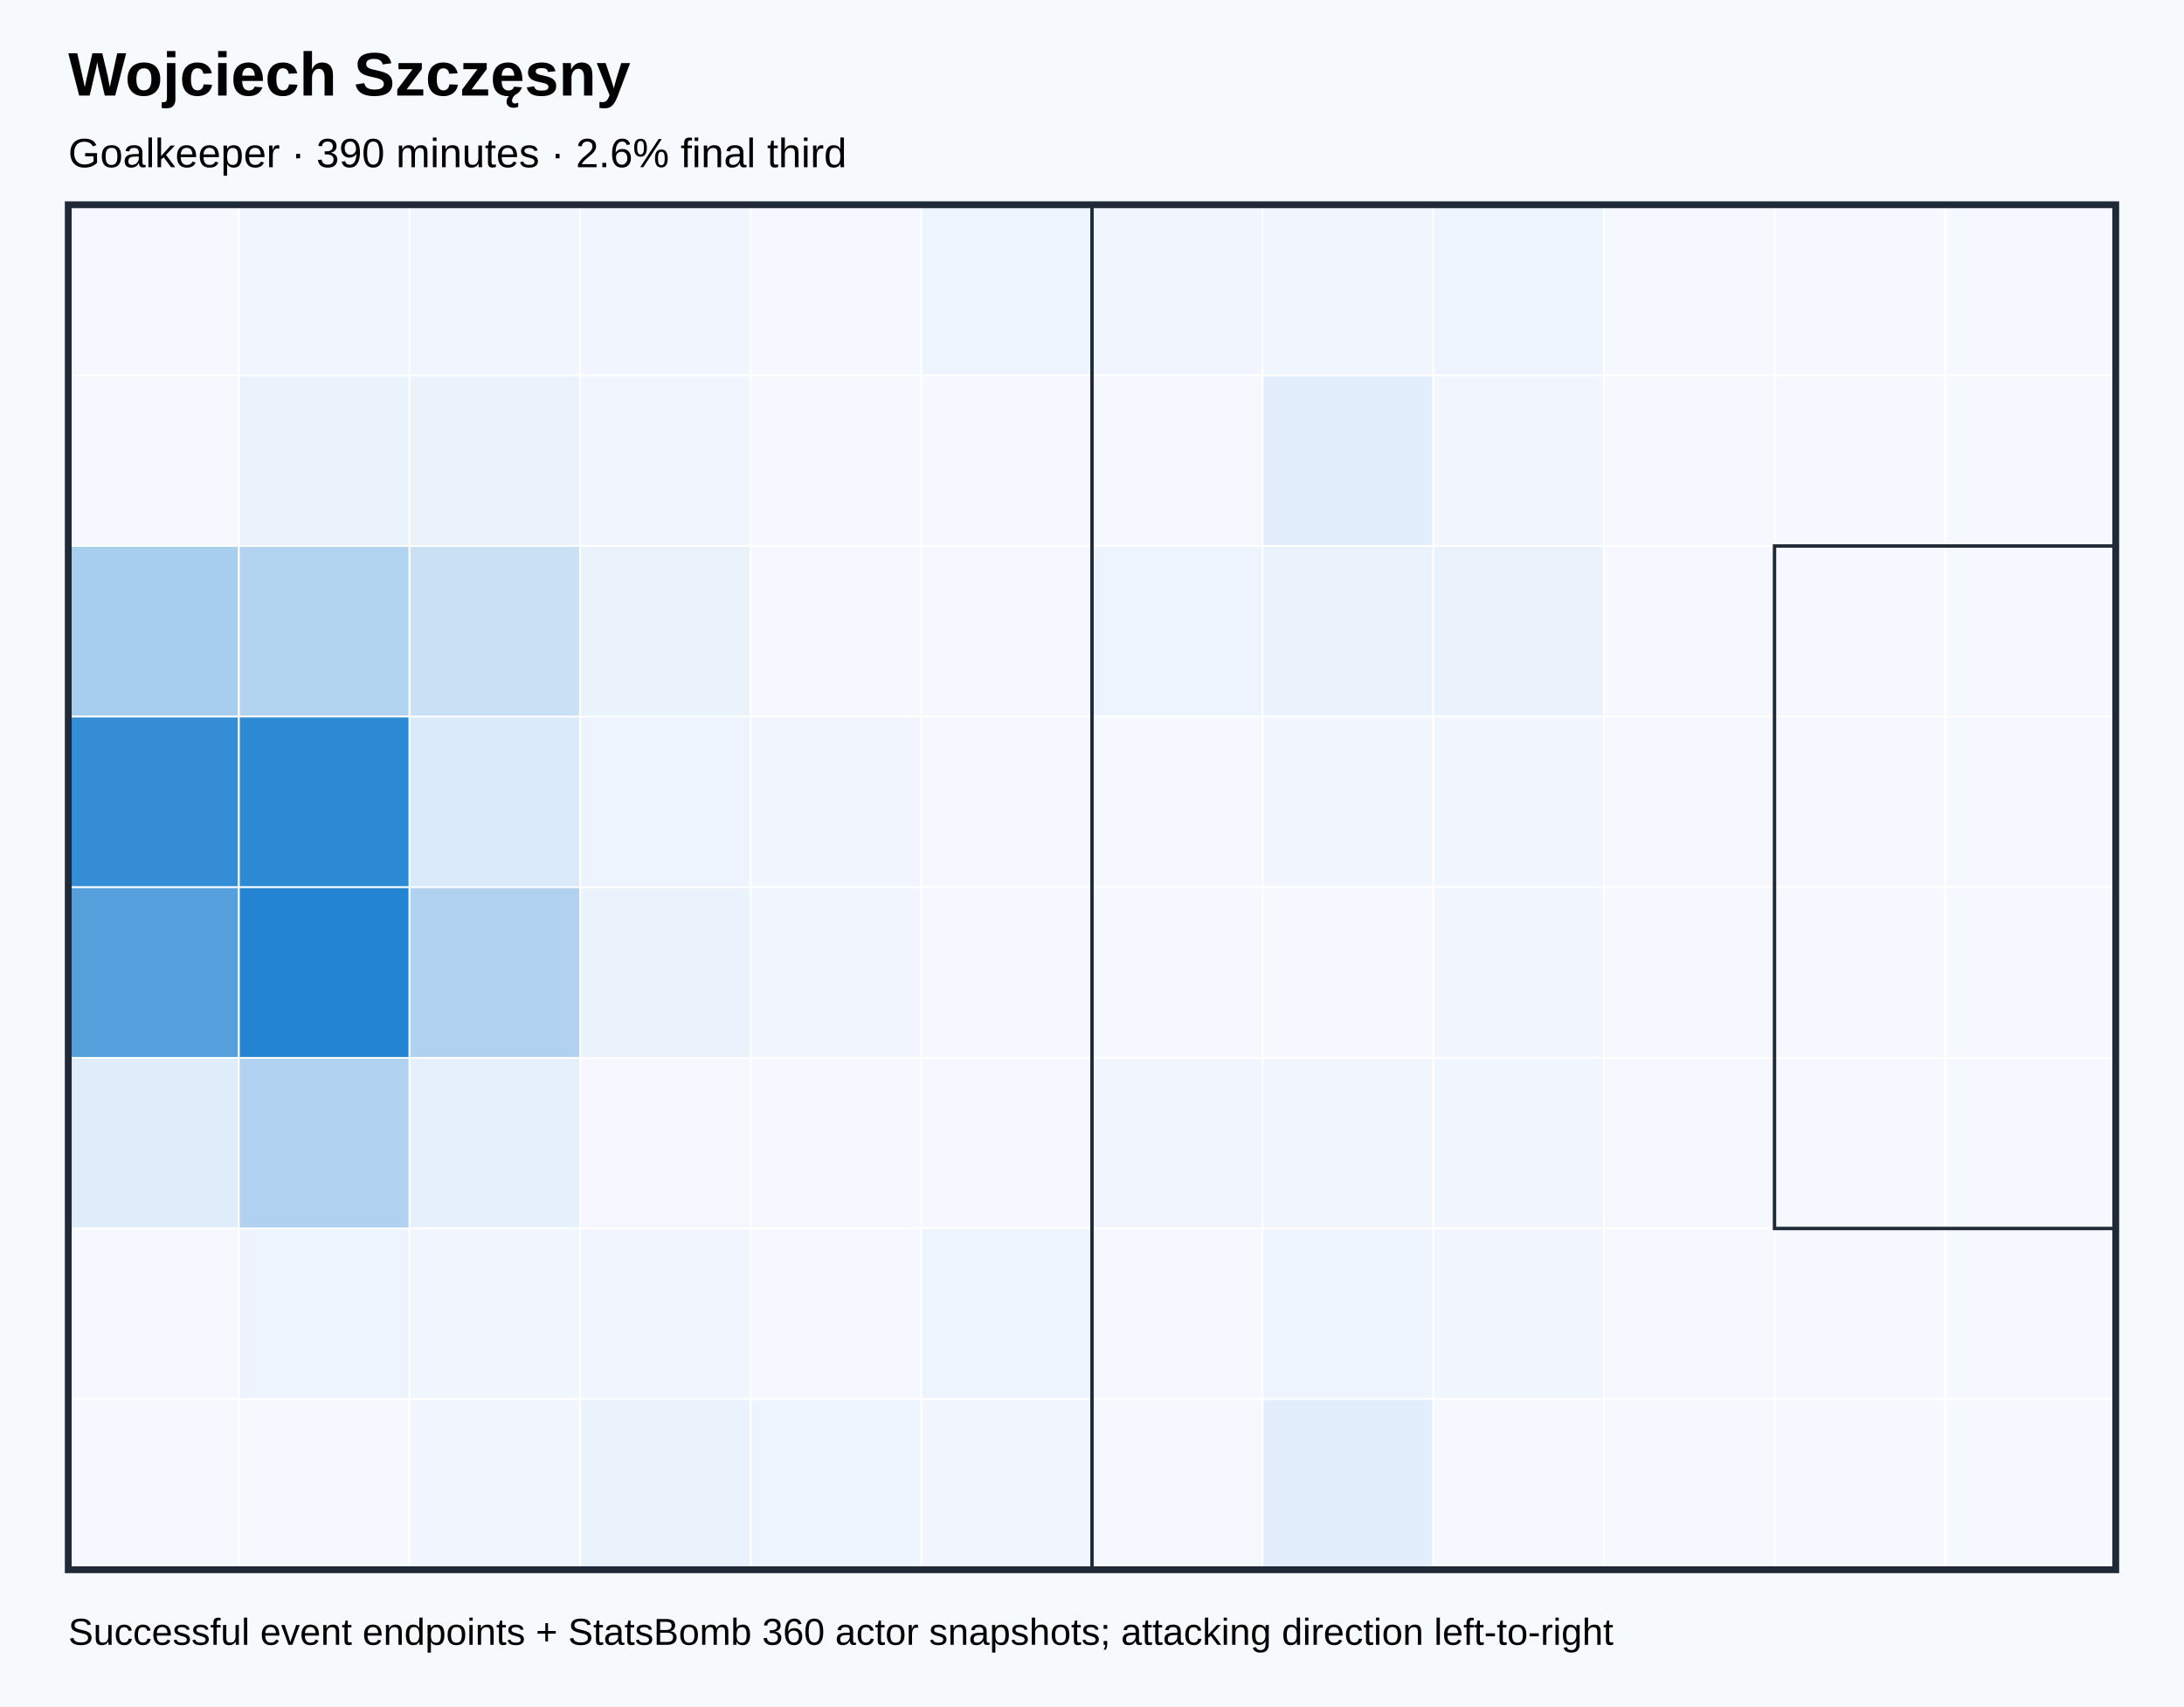
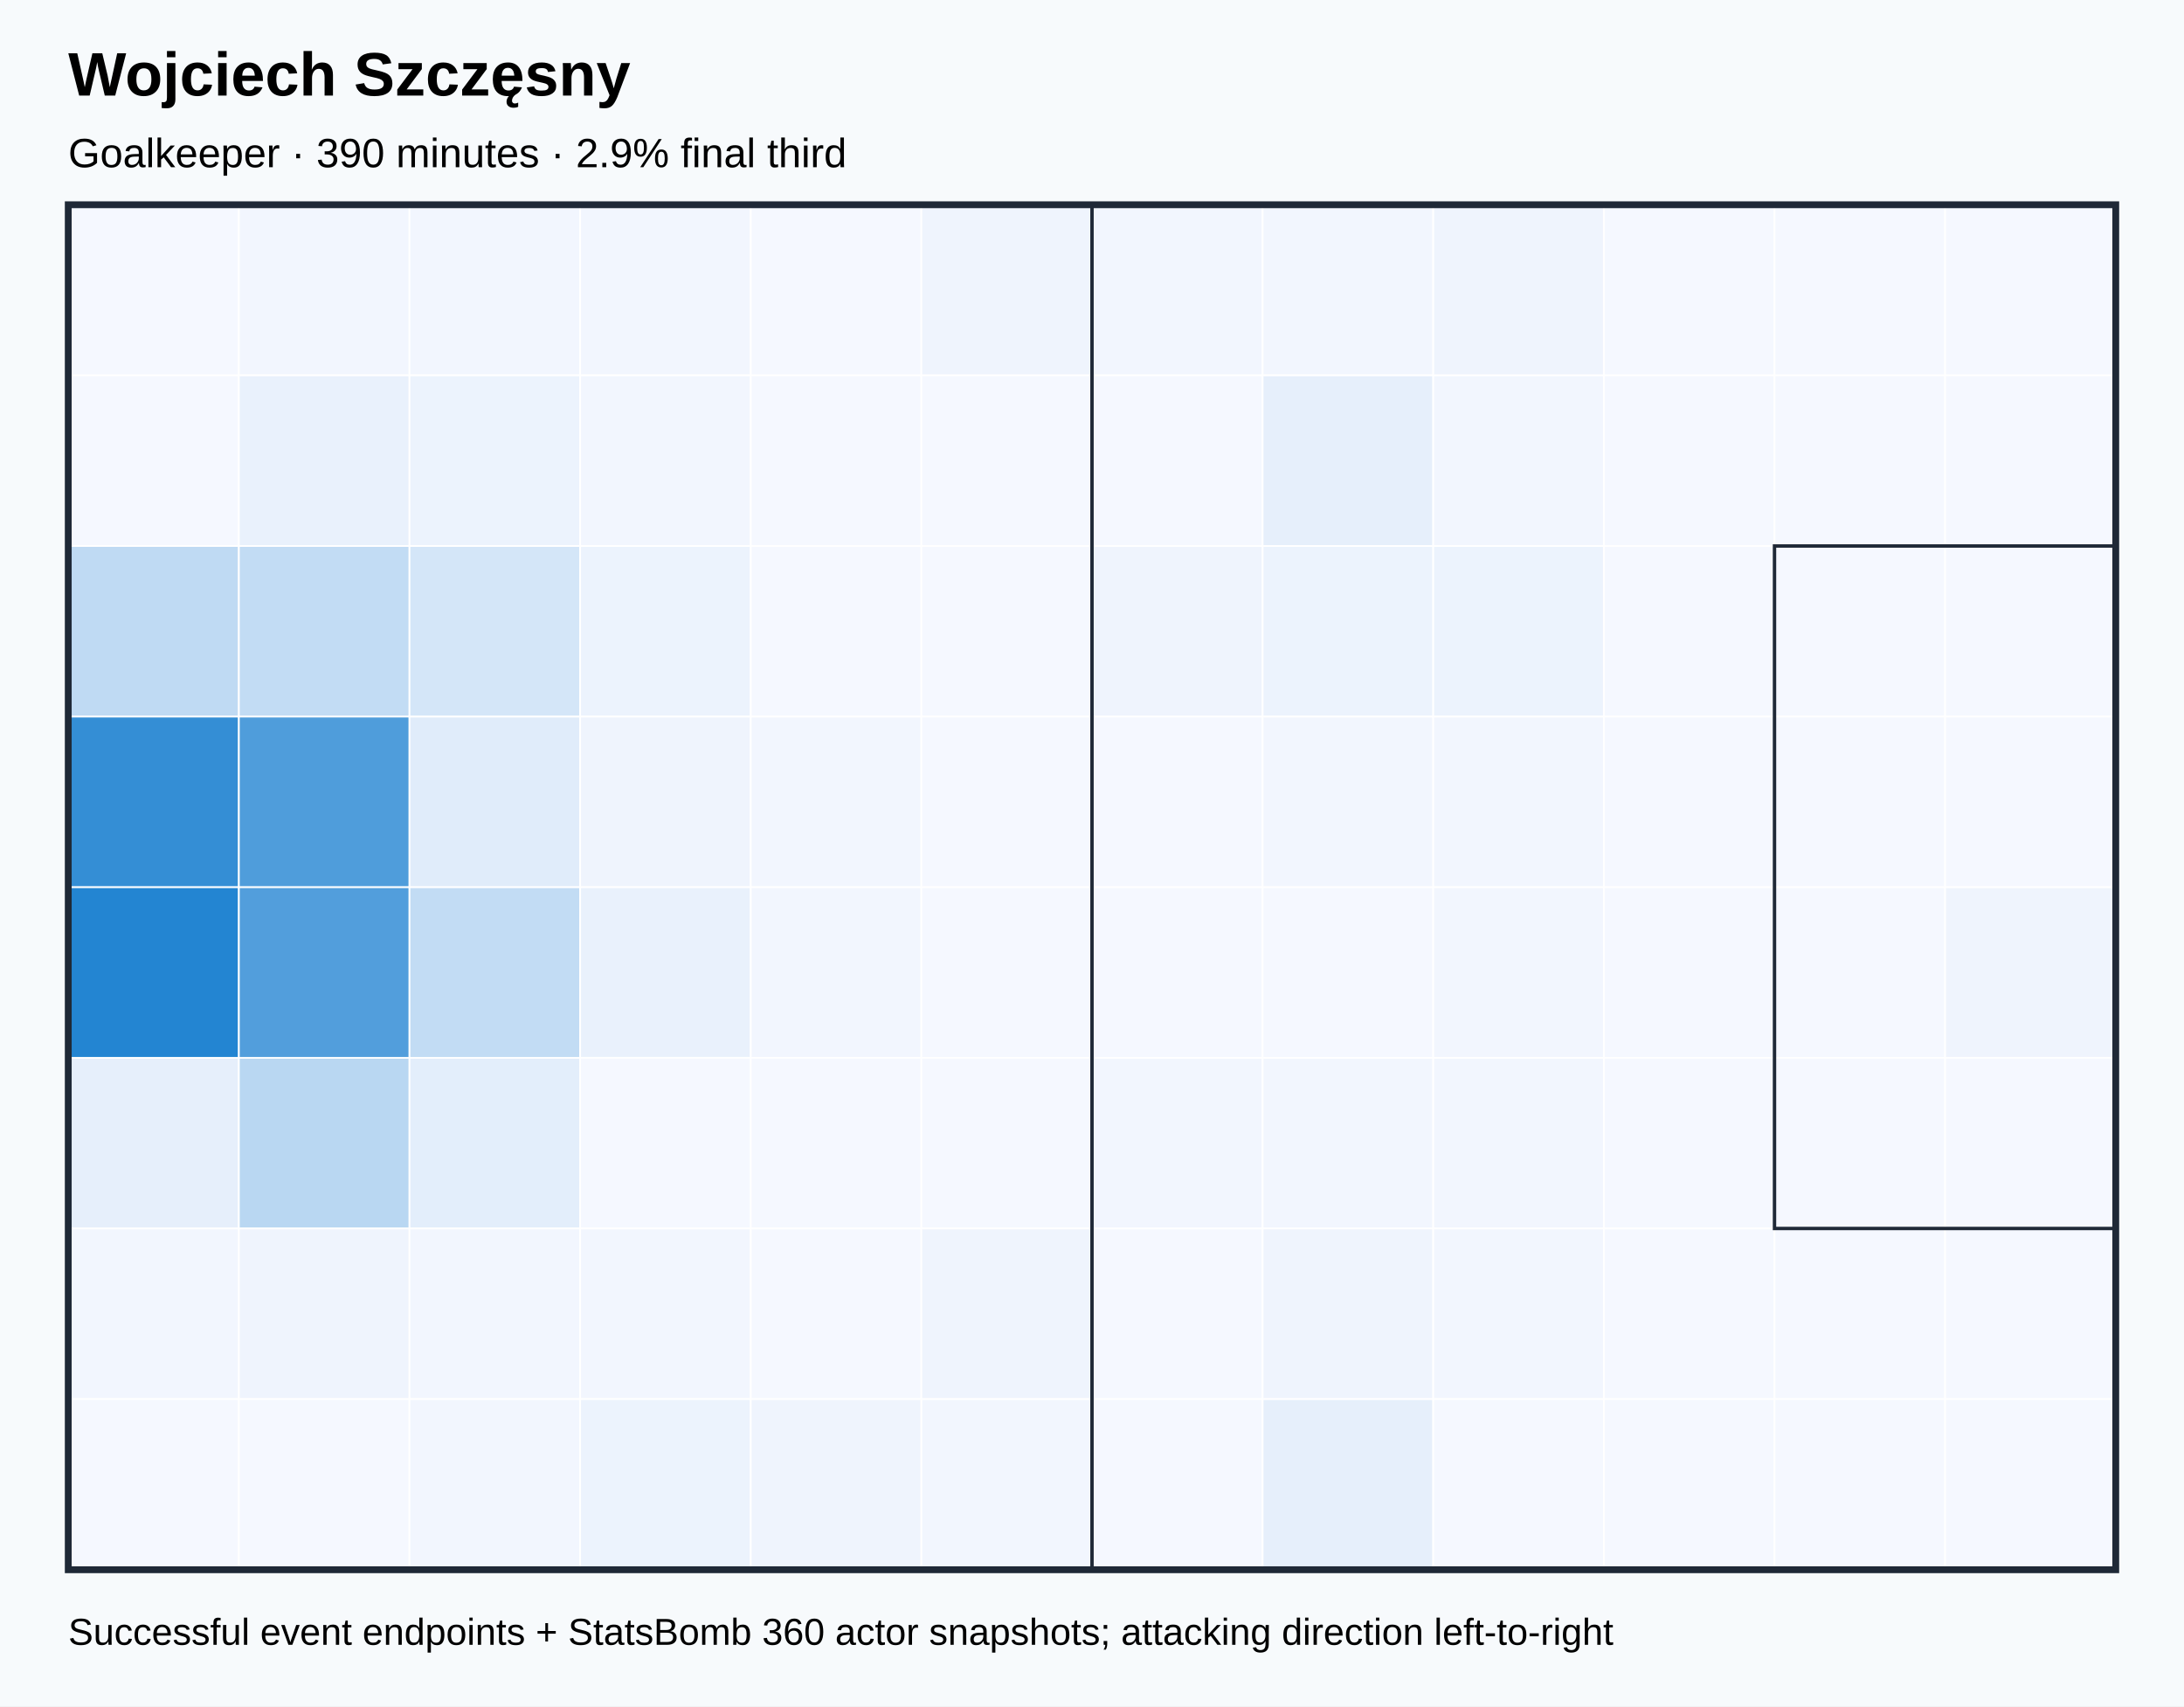
<svg xmlns="http://www.w3.org/2000/svg" width="640" height="500" viewBox="0 0 640 500" role="img">
  <rect width="640" height="500" fill="#f7fafc" />
  <text x="20" y="28" font-family="Arial" font-size="18" font-weight="700">Wojciech Szczęsny</text>
-   <text x="20" y="49" font-family="Arial" font-size="12">Goalkeeper · 390 minutes · 2.6% final third</text>
+   <text x="20" y="49" font-family="Arial" font-size="12">Goalkeeper · 390 minutes · 2.9% final third</text>
  <rect x="20" y="60" width="50" height="50" fill="rgb(245,248,255)" stroke="#ffffff" stroke-width="0.5" />
  <rect x="20" y="110" width="50" height="50" fill="rgb(245,248,255)" stroke="#ffffff" stroke-width="0.5" />
-   <rect x="20" y="160" width="50" height="50" fill="rgb(168,206,238)" stroke="#ffffff" stroke-width="0.5" />
-   <rect x="20" y="210" width="50" height="50" fill="rgb(53,142,213)" stroke="#ffffff" stroke-width="0.5" />
-   <rect x="20" y="260" width="50" height="50" fill="rgb(85,160,220)" stroke="#ffffff" stroke-width="0.5" />
-   <rect x="20" y="310" width="50" height="50" fill="rgb(223,236,250)" stroke="#ffffff" stroke-width="0.5" />
-   <rect x="20" y="360" width="50" height="50" fill="rgb(245,248,255)" stroke="#ffffff" stroke-width="0.5" />
+   <rect x="20" y="160" width="50" height="50" fill="rgb(191,218,243)" stroke="#ffffff" stroke-width="0.5" />
+   <rect x="20" y="210" width="50" height="50" fill="rgb(52,142,213)" stroke="#ffffff" stroke-width="0.5" />
+   <rect x="20" y="260" width="50" height="50" fill="rgb(35,133,210)" stroke="#ffffff" stroke-width="0.5" />
+   <rect x="20" y="310" width="50" height="50" fill="rgb(230,239,251)" stroke="#ffffff" stroke-width="0.5" />
+   <rect x="20" y="360" width="50" height="50" fill="rgb(242,246,254)" stroke="#ffffff" stroke-width="0.5" />
  <rect x="20" y="410" width="50" height="50" fill="rgb(245,248,255)" stroke="#ffffff" stroke-width="0.5" />
-   <rect x="70" y="60" width="50" height="50" fill="rgb(241,246,254)" stroke="#ffffff" stroke-width="0.5" />
-   <rect x="70" y="110" width="50" height="50" fill="rgb(234,242,252)" stroke="#ffffff" stroke-width="0.5" />
-   <rect x="70" y="160" width="50" height="50" fill="rgb(179,212,241)" stroke="#ffffff" stroke-width="0.5" />
-   <rect x="70" y="210" width="50" height="50" fill="rgb(45,138,212)" stroke="#ffffff" stroke-width="0.5" />
-   <rect x="70" y="260" width="50" height="50" fill="rgb(35,133,210)" stroke="#ffffff" stroke-width="0.5" />
-   <rect x="70" y="310" width="50" height="50" fill="rgb(176,210,240)" stroke="#ffffff" stroke-width="0.5" />
-   <rect x="70" y="360" width="50" height="50" fill="rgb(237,244,253)" stroke="#ffffff" stroke-width="0.5" />
+   <rect x="70" y="60" width="50" height="50" fill="rgb(242,246,254)" stroke="#ffffff" stroke-width="0.5" />
+   <rect x="70" y="110" width="50" height="50" fill="rgb(233,241,252)" stroke="#ffffff" stroke-width="0.5" />
+   <rect x="70" y="160" width="50" height="50" fill="rgb(194,220,244)" stroke="#ffffff" stroke-width="0.5" />
+   <rect x="70" y="210" width="50" height="50" fill="rgb(79,157,219)" stroke="#ffffff" stroke-width="0.5" />
+   <rect x="70" y="260" width="50" height="50" fill="rgb(82,158,220)" stroke="#ffffff" stroke-width="0.5" />
+   <rect x="70" y="310" width="50" height="50" fill="rgb(185,215,242)" stroke="#ffffff" stroke-width="0.5" />
+   <rect x="70" y="360" width="50" height="50" fill="rgb(239,244,253)" stroke="#ffffff" stroke-width="0.5" />
  <rect x="70" y="410" width="50" height="50" fill="rgb(245,248,255)" stroke="#ffffff" stroke-width="0.5" />
-   <rect x="120" y="60" width="50" height="50" fill="rgb(241,246,254)" stroke="#ffffff" stroke-width="0.5" />
-   <rect x="120" y="110" width="50" height="50" fill="rgb(234,242,252)" stroke="#ffffff" stroke-width="0.5" />
-   <rect x="120" y="160" width="50" height="50" fill="rgb(201,224,245)" stroke="#ffffff" stroke-width="0.5" />
-   <rect x="120" y="210" width="50" height="50" fill="rgb(219,234,249)" stroke="#ffffff" stroke-width="0.5" />
-   <rect x="120" y="260" width="50" height="50" fill="rgb(176,210,240)" stroke="#ffffff" stroke-width="0.5" />
-   <rect x="120" y="310" width="50" height="50" fill="rgb(230,240,251)" stroke="#ffffff" stroke-width="0.5" />
-   <rect x="120" y="360" width="50" height="50" fill="rgb(241,246,254)" stroke="#ffffff" stroke-width="0.5" />
-   <rect x="120" y="410" width="50" height="50" fill="rgb(241,246,254)" stroke="#ffffff" stroke-width="0.5" />
-   <rect x="170" y="60" width="50" height="50" fill="rgb(241,246,254)" stroke="#ffffff" stroke-width="0.5" />
-   <rect x="170" y="110" width="50" height="50" fill="rgb(241,246,254)" stroke="#ffffff" stroke-width="0.5" />
-   <rect x="170" y="160" width="50" height="50" fill="rgb(234,242,252)" stroke="#ffffff" stroke-width="0.5" />
-   <rect x="170" y="210" width="50" height="50" fill="rgb(237,244,253)" stroke="#ffffff" stroke-width="0.5" />
-   <rect x="170" y="260" width="50" height="50" fill="rgb(234,242,252)" stroke="#ffffff" stroke-width="0.5" />
+   <rect x="120" y="60" width="50" height="50" fill="rgb(242,246,254)" stroke="#ffffff" stroke-width="0.5" />
+   <rect x="120" y="110" width="50" height="50" fill="rgb(236,243,253)" stroke="#ffffff" stroke-width="0.5" />
+   <rect x="120" y="160" width="50" height="50" fill="rgb(212,230,248)" stroke="#ffffff" stroke-width="0.5" />
+   <rect x="120" y="210" width="50" height="50" fill="rgb(224,236,250)" stroke="#ffffff" stroke-width="0.5" />
+   <rect x="120" y="260" width="50" height="50" fill="rgb(194,220,244)" stroke="#ffffff" stroke-width="0.5" />
+   <rect x="120" y="310" width="50" height="50" fill="rgb(227,238,251)" stroke="#ffffff" stroke-width="0.5" />
+   <rect x="120" y="360" width="50" height="50" fill="rgb(242,246,254)" stroke="#ffffff" stroke-width="0.5" />
+   <rect x="120" y="410" width="50" height="50" fill="rgb(242,246,254)" stroke="#ffffff" stroke-width="0.5" />
+   <rect x="170" y="60" width="50" height="50" fill="rgb(242,246,254)" stroke="#ffffff" stroke-width="0.5" />
+   <rect x="170" y="110" width="50" height="50" fill="rgb(242,246,254)" stroke="#ffffff" stroke-width="0.5" />
+   <rect x="170" y="160" width="50" height="50" fill="rgb(236,243,253)" stroke="#ffffff" stroke-width="0.5" />
+   <rect x="170" y="210" width="50" height="50" fill="rgb(239,244,253)" stroke="#ffffff" stroke-width="0.5" />
+   <rect x="170" y="260" width="50" height="50" fill="rgb(233,241,252)" stroke="#ffffff" stroke-width="0.5" />
  <rect x="170" y="310" width="50" height="50" fill="rgb(245,248,255)" stroke="#ffffff" stroke-width="0.5" />
-   <rect x="170" y="360" width="50" height="50" fill="rgb(241,246,254)" stroke="#ffffff" stroke-width="0.5" />
-   <rect x="170" y="410" width="50" height="50" fill="rgb(234,242,252)" stroke="#ffffff" stroke-width="0.5" />
+   <rect x="170" y="360" width="50" height="50" fill="rgb(242,246,254)" stroke="#ffffff" stroke-width="0.5" />
+   <rect x="170" y="410" width="50" height="50" fill="rgb(236,243,253)" stroke="#ffffff" stroke-width="0.5" />
  <rect x="220" y="60" width="50" height="50" fill="rgb(245,248,255)" stroke="#ffffff" stroke-width="0.5" />
  <rect x="220" y="110" width="50" height="50" fill="rgb(245,248,255)" stroke="#ffffff" stroke-width="0.5" />
  <rect x="220" y="160" width="50" height="50" fill="rgb(245,248,255)" stroke="#ffffff" stroke-width="0.5" />
-   <rect x="220" y="210" width="50" height="50" fill="rgb(241,246,254)" stroke="#ffffff" stroke-width="0.5" />
-   <rect x="220" y="260" width="50" height="50" fill="rgb(241,246,254)" stroke="#ffffff" stroke-width="0.5" />
+   <rect x="220" y="210" width="50" height="50" fill="rgb(242,246,254)" stroke="#ffffff" stroke-width="0.5" />
+   <rect x="220" y="260" width="50" height="50" fill="rgb(242,246,254)" stroke="#ffffff" stroke-width="0.5" />
  <rect x="220" y="310" width="50" height="50" fill="rgb(245,248,255)" stroke="#ffffff" stroke-width="0.5" />
  <rect x="220" y="360" width="50" height="50" fill="rgb(245,248,255)" stroke="#ffffff" stroke-width="0.5" />
-   <rect x="220" y="410" width="50" height="50" fill="rgb(237,244,253)" stroke="#ffffff" stroke-width="0.5" />
-   <rect x="270" y="60" width="50" height="50" fill="rgb(237,244,253)" stroke="#ffffff" stroke-width="0.5" />
+   <rect x="220" y="410" width="50" height="50" fill="rgb(239,244,253)" stroke="#ffffff" stroke-width="0.5" />
+   <rect x="270" y="60" width="50" height="50" fill="rgb(239,244,253)" stroke="#ffffff" stroke-width="0.5" />
  <rect x="270" y="110" width="50" height="50" fill="rgb(245,248,255)" stroke="#ffffff" stroke-width="0.5" />
  <rect x="270" y="160" width="50" height="50" fill="rgb(245,248,255)" stroke="#ffffff" stroke-width="0.5" />
  <rect x="270" y="210" width="50" height="50" fill="rgb(245,248,255)" stroke="#ffffff" stroke-width="0.5" />
  <rect x="270" y="260" width="50" height="50" fill="rgb(245,248,255)" stroke="#ffffff" stroke-width="0.5" />
  <rect x="270" y="310" width="50" height="50" fill="rgb(245,248,255)" stroke="#ffffff" stroke-width="0.5" />
-   <rect x="270" y="360" width="50" height="50" fill="rgb(237,244,253)" stroke="#ffffff" stroke-width="0.5" />
-   <rect x="270" y="410" width="50" height="50" fill="rgb(241,246,254)" stroke="#ffffff" stroke-width="0.5" />
-   <rect x="320" y="60" width="50" height="50" fill="rgb(241,246,254)" stroke="#ffffff" stroke-width="0.5" />
+   <rect x="270" y="360" width="50" height="50" fill="rgb(239,244,253)" stroke="#ffffff" stroke-width="0.5" />
+   <rect x="270" y="410" width="50" height="50" fill="rgb(242,246,254)" stroke="#ffffff" stroke-width="0.5" />
+   <rect x="320" y="60" width="50" height="50" fill="rgb(242,246,254)" stroke="#ffffff" stroke-width="0.5" />
  <rect x="320" y="110" width="50" height="50" fill="rgb(245,248,255)" stroke="#ffffff" stroke-width="0.5" />
-   <rect x="320" y="160" width="50" height="50" fill="rgb(237,244,253)" stroke="#ffffff" stroke-width="0.5" />
+   <rect x="320" y="160" width="50" height="50" fill="rgb(239,244,253)" stroke="#ffffff" stroke-width="0.5" />
  <rect x="320" y="210" width="50" height="50" fill="rgb(245,248,255)" stroke="#ffffff" stroke-width="0.5" />
  <rect x="320" y="260" width="50" height="50" fill="rgb(245,248,255)" stroke="#ffffff" stroke-width="0.5" />
-   <rect x="320" y="310" width="50" height="50" fill="rgb(241,246,254)" stroke="#ffffff" stroke-width="0.5" />
+   <rect x="320" y="310" width="50" height="50" fill="rgb(242,246,254)" stroke="#ffffff" stroke-width="0.5" />
  <rect x="320" y="360" width="50" height="50" fill="rgb(245,248,255)" stroke="#ffffff" stroke-width="0.5" />
  <rect x="320" y="410" width="50" height="50" fill="rgb(245,248,255)" stroke="#ffffff" stroke-width="0.5" />
-   <rect x="370" y="60" width="50" height="50" fill="rgb(241,246,254)" stroke="#ffffff" stroke-width="0.5" />
-   <rect x="370" y="110" width="50" height="50" fill="rgb(226,238,251)" stroke="#ffffff" stroke-width="0.5" />
-   <rect x="370" y="160" width="50" height="50" fill="rgb(234,242,252)" stroke="#ffffff" stroke-width="0.5" />
-   <rect x="370" y="210" width="50" height="50" fill="rgb(241,246,254)" stroke="#ffffff" stroke-width="0.5" />
+   <rect x="370" y="60" width="50" height="50" fill="rgb(242,246,254)" stroke="#ffffff" stroke-width="0.5" />
+   <rect x="370" y="110" width="50" height="50" fill="rgb(230,239,251)" stroke="#ffffff" stroke-width="0.5" />
+   <rect x="370" y="160" width="50" height="50" fill="rgb(236,243,253)" stroke="#ffffff" stroke-width="0.5" />
+   <rect x="370" y="210" width="50" height="50" fill="rgb(242,246,254)" stroke="#ffffff" stroke-width="0.5" />
  <rect x="370" y="260" width="50" height="50" fill="rgb(245,248,255)" stroke="#ffffff" stroke-width="0.5" />
-   <rect x="370" y="310" width="50" height="50" fill="rgb(241,246,254)" stroke="#ffffff" stroke-width="0.5" />
-   <rect x="370" y="360" width="50" height="50" fill="rgb(237,244,253)" stroke="#ffffff" stroke-width="0.5" />
-   <rect x="370" y="410" width="50" height="50" fill="rgb(226,238,251)" stroke="#ffffff" stroke-width="0.5" />
-   <rect x="420" y="60" width="50" height="50" fill="rgb(237,244,253)" stroke="#ffffff" stroke-width="0.5" />
-   <rect x="420" y="110" width="50" height="50" fill="rgb(241,246,254)" stroke="#ffffff" stroke-width="0.5" />
-   <rect x="420" y="160" width="50" height="50" fill="rgb(234,242,252)" stroke="#ffffff" stroke-width="0.5" />
-   <rect x="420" y="210" width="50" height="50" fill="rgb(241,246,254)" stroke="#ffffff" stroke-width="0.5" />
-   <rect x="420" y="260" width="50" height="50" fill="rgb(241,246,254)" stroke="#ffffff" stroke-width="0.5" />
-   <rect x="420" y="310" width="50" height="50" fill="rgb(241,246,254)" stroke="#ffffff" stroke-width="0.5" />
-   <rect x="420" y="360" width="50" height="50" fill="rgb(241,246,254)" stroke="#ffffff" stroke-width="0.5" />
+   <rect x="370" y="310" width="50" height="50" fill="rgb(242,246,254)" stroke="#ffffff" stroke-width="0.5" />
+   <rect x="370" y="360" width="50" height="50" fill="rgb(239,244,253)" stroke="#ffffff" stroke-width="0.5" />
+   <rect x="370" y="410" width="50" height="50" fill="rgb(230,239,251)" stroke="#ffffff" stroke-width="0.5" />
+   <rect x="420" y="60" width="50" height="50" fill="rgb(239,244,253)" stroke="#ffffff" stroke-width="0.5" />
+   <rect x="420" y="110" width="50" height="50" fill="rgb(242,246,254)" stroke="#ffffff" stroke-width="0.5" />
+   <rect x="420" y="160" width="50" height="50" fill="rgb(236,243,253)" stroke="#ffffff" stroke-width="0.5" />
+   <rect x="420" y="210" width="50" height="50" fill="rgb(242,246,254)" stroke="#ffffff" stroke-width="0.5" />
+   <rect x="420" y="260" width="50" height="50" fill="rgb(242,246,254)" stroke="#ffffff" stroke-width="0.5" />
+   <rect x="420" y="310" width="50" height="50" fill="rgb(242,246,254)" stroke="#ffffff" stroke-width="0.5" />
+   <rect x="420" y="360" width="50" height="50" fill="rgb(242,246,254)" stroke="#ffffff" stroke-width="0.5" />
  <rect x="420" y="410" width="50" height="50" fill="rgb(245,248,255)" stroke="#ffffff" stroke-width="0.5" />
  <rect x="470" y="60" width="50" height="50" fill="rgb(245,248,255)" stroke="#ffffff" stroke-width="0.5" />
  <rect x="470" y="110" width="50" height="50" fill="rgb(245,248,255)" stroke="#ffffff" stroke-width="0.5" />
  <rect x="470" y="160" width="50" height="50" fill="rgb(245,248,255)" stroke="#ffffff" stroke-width="0.5" />
  <rect x="470" y="210" width="50" height="50" fill="rgb(245,248,255)" stroke="#ffffff" stroke-width="0.5" />
  <rect x="470" y="260" width="50" height="50" fill="rgb(245,248,255)" stroke="#ffffff" stroke-width="0.5" />
  <rect x="470" y="310" width="50" height="50" fill="rgb(245,248,255)" stroke="#ffffff" stroke-width="0.5" />
  <rect x="470" y="360" width="50" height="50" fill="rgb(245,248,255)" stroke="#ffffff" stroke-width="0.5" />
  <rect x="470" y="410" width="50" height="50" fill="rgb(245,248,255)" stroke="#ffffff" stroke-width="0.5" />
  <rect x="520" y="60" width="50" height="50" fill="rgb(245,248,255)" stroke="#ffffff" stroke-width="0.5" />
  <rect x="520" y="110" width="50" height="50" fill="rgb(245,248,255)" stroke="#ffffff" stroke-width="0.5" />
  <rect x="520" y="160" width="50" height="50" fill="rgb(245,248,255)" stroke="#ffffff" stroke-width="0.5" />
  <rect x="520" y="210" width="50" height="50" fill="rgb(245,248,255)" stroke="#ffffff" stroke-width="0.5" />
  <rect x="520" y="260" width="50" height="50" fill="rgb(245,248,255)" stroke="#ffffff" stroke-width="0.5" />
  <rect x="520" y="310" width="50" height="50" fill="rgb(245,248,255)" stroke="#ffffff" stroke-width="0.5" />
  <rect x="520" y="360" width="50" height="50" fill="rgb(245,248,255)" stroke="#ffffff" stroke-width="0.5" />
  <rect x="520" y="410" width="50" height="50" fill="rgb(245,248,255)" stroke="#ffffff" stroke-width="0.5" />
  <rect x="570" y="60" width="50" height="50" fill="rgb(245,248,255)" stroke="#ffffff" stroke-width="0.5" />
  <rect x="570" y="110" width="50" height="50" fill="rgb(245,248,255)" stroke="#ffffff" stroke-width="0.5" />
  <rect x="570" y="160" width="50" height="50" fill="rgb(245,248,255)" stroke="#ffffff" stroke-width="0.5" />
  <rect x="570" y="210" width="50" height="50" fill="rgb(245,248,255)" stroke="#ffffff" stroke-width="0.5" />
-   <rect x="570" y="260" width="50" height="50" fill="rgb(245,248,255)" stroke="#ffffff" stroke-width="0.5" />
+   <rect x="570" y="260" width="50" height="50" fill="rgb(239,244,253)" stroke="#ffffff" stroke-width="0.5" />
  <rect x="570" y="310" width="50" height="50" fill="rgb(245,248,255)" stroke="#ffffff" stroke-width="0.5" />
  <rect x="570" y="360" width="50" height="50" fill="rgb(245,248,255)" stroke="#ffffff" stroke-width="0.5" />
  <rect x="570" y="410" width="50" height="50" fill="rgb(245,248,255)" stroke="#ffffff" stroke-width="0.5" />
  <rect x="20" y="60" width="600" height="400" fill="none" stroke="#1f2937" stroke-width="2" />
  <line x1="320" y1="60" x2="320" y2="460" stroke="#1f2937" stroke-width="1" />
  <rect x="520" y="160" width="100" height="200" fill="none" stroke="#1f2937" />
  <text x="20" y="482" font-family="Arial" font-size="11">Successful event endpoints + StatsBomb 360 actor snapshots; attacking direction left-to-right</text>
</svg>
